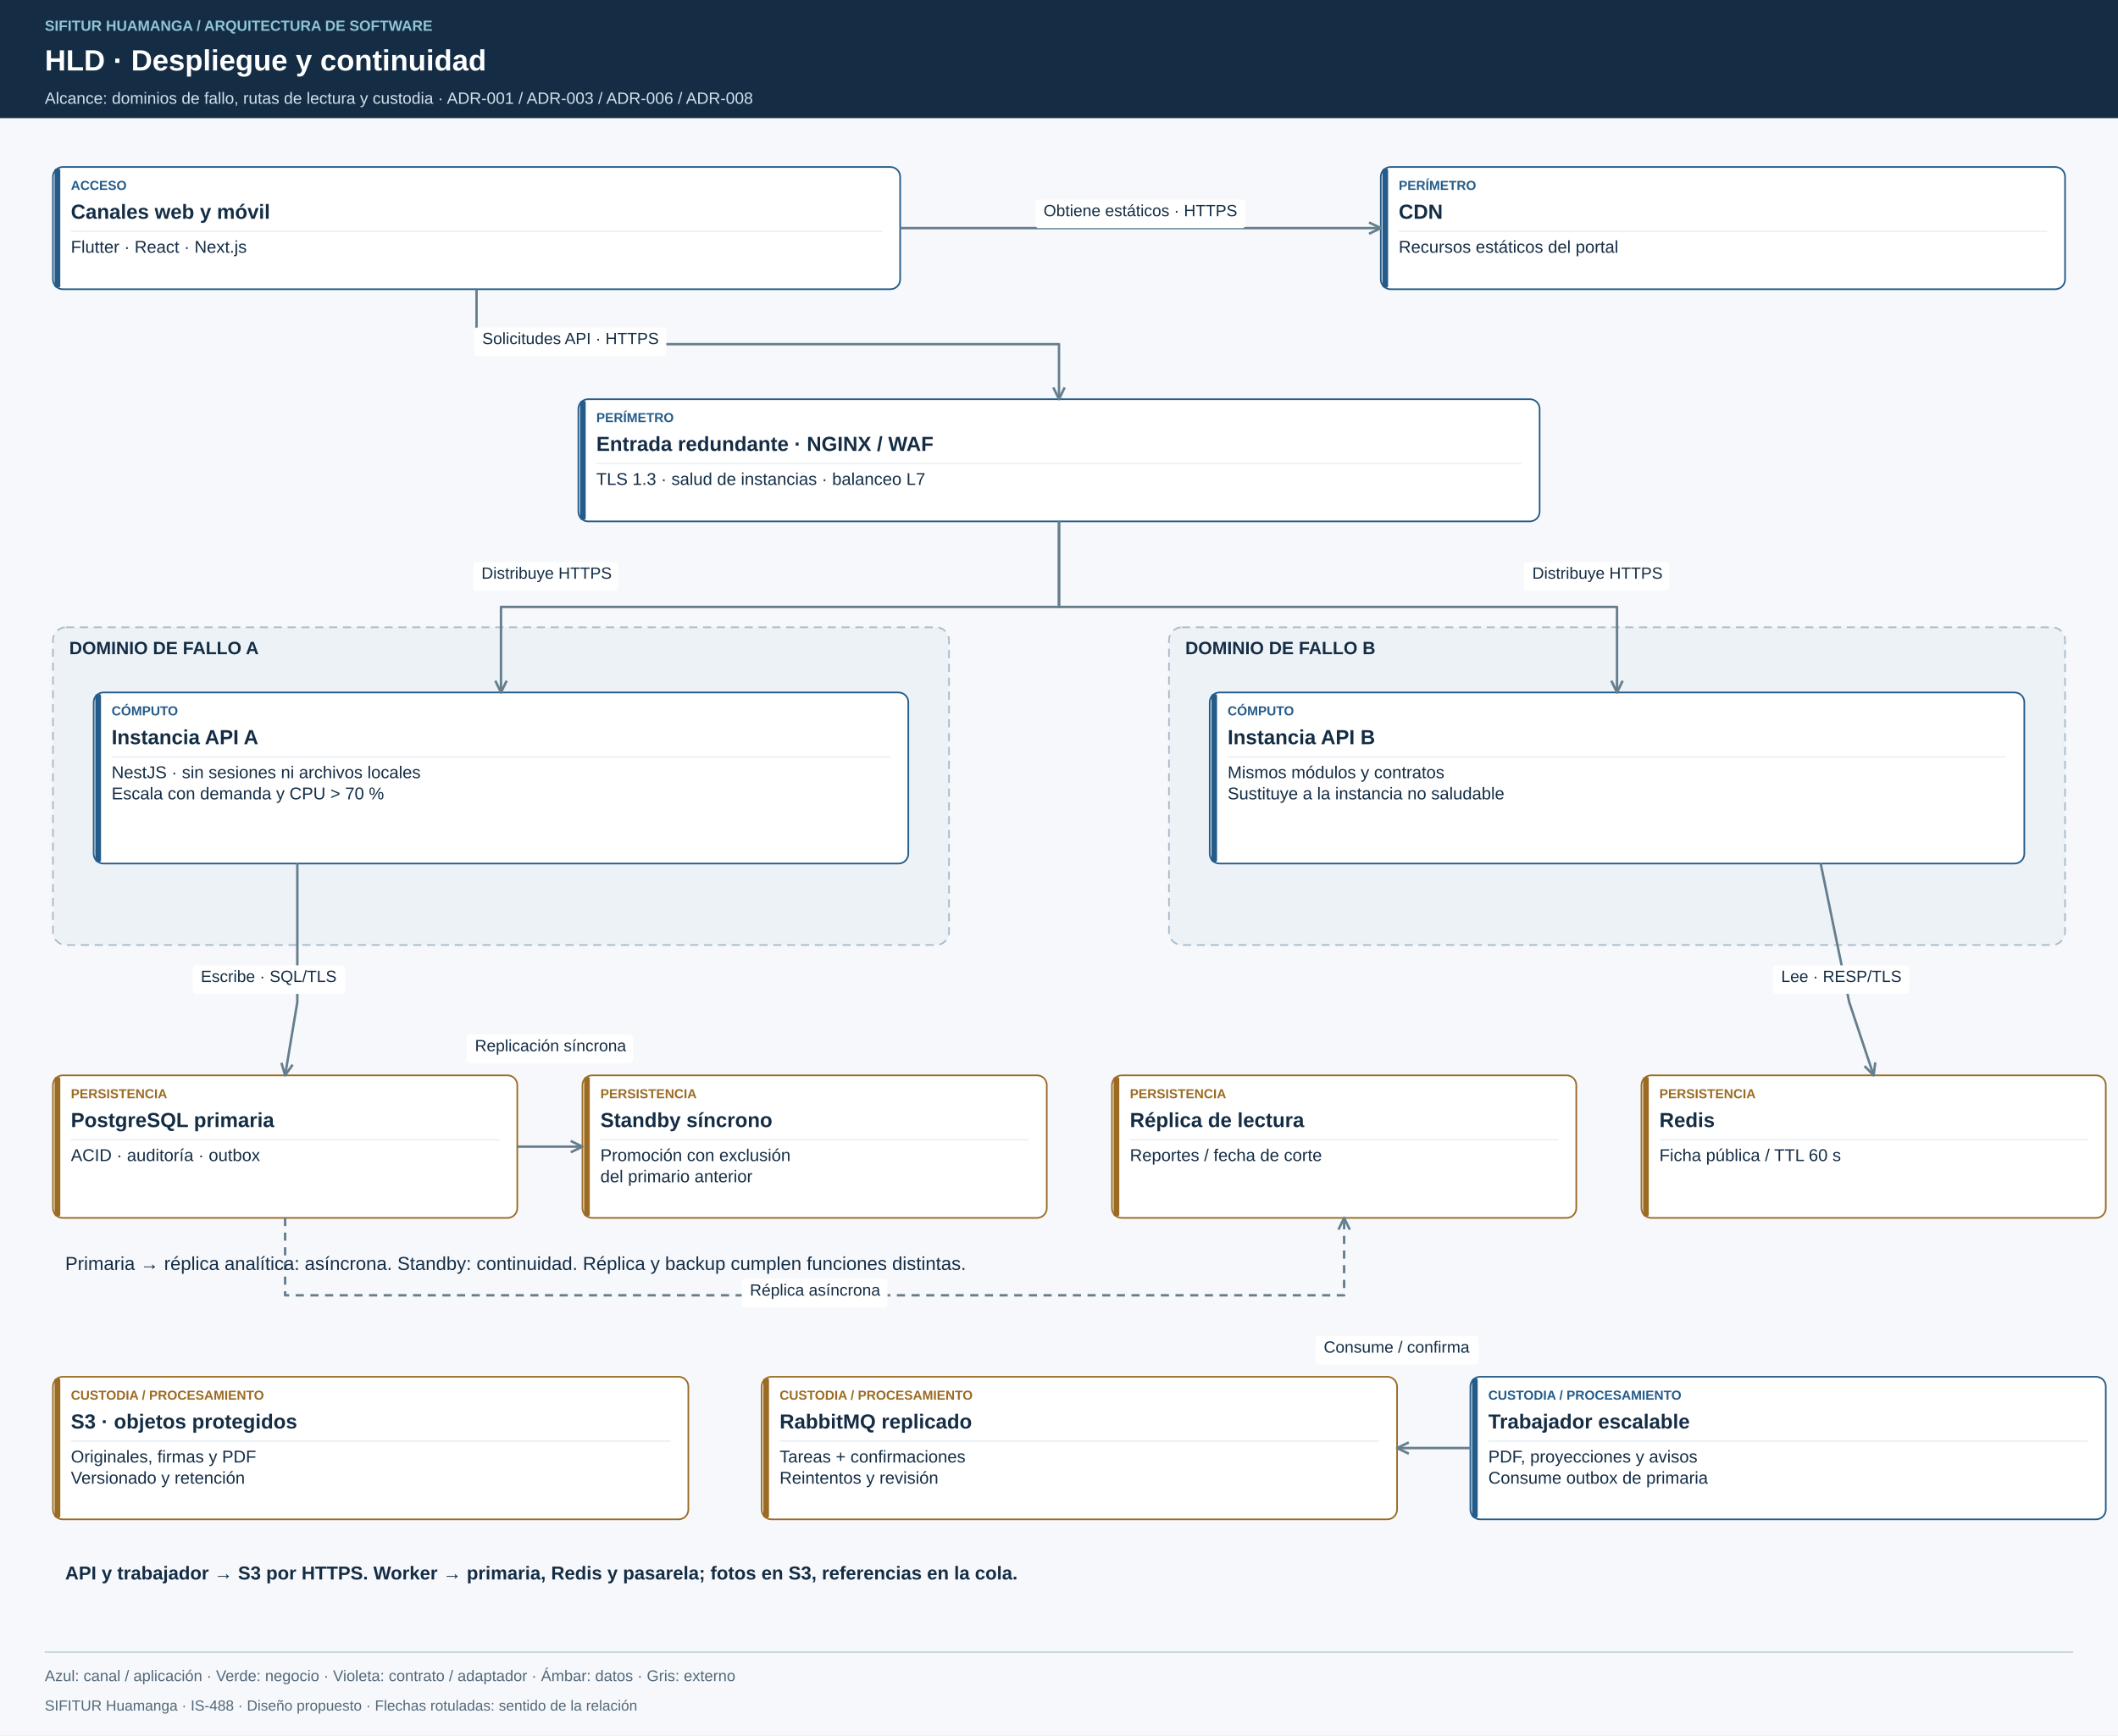
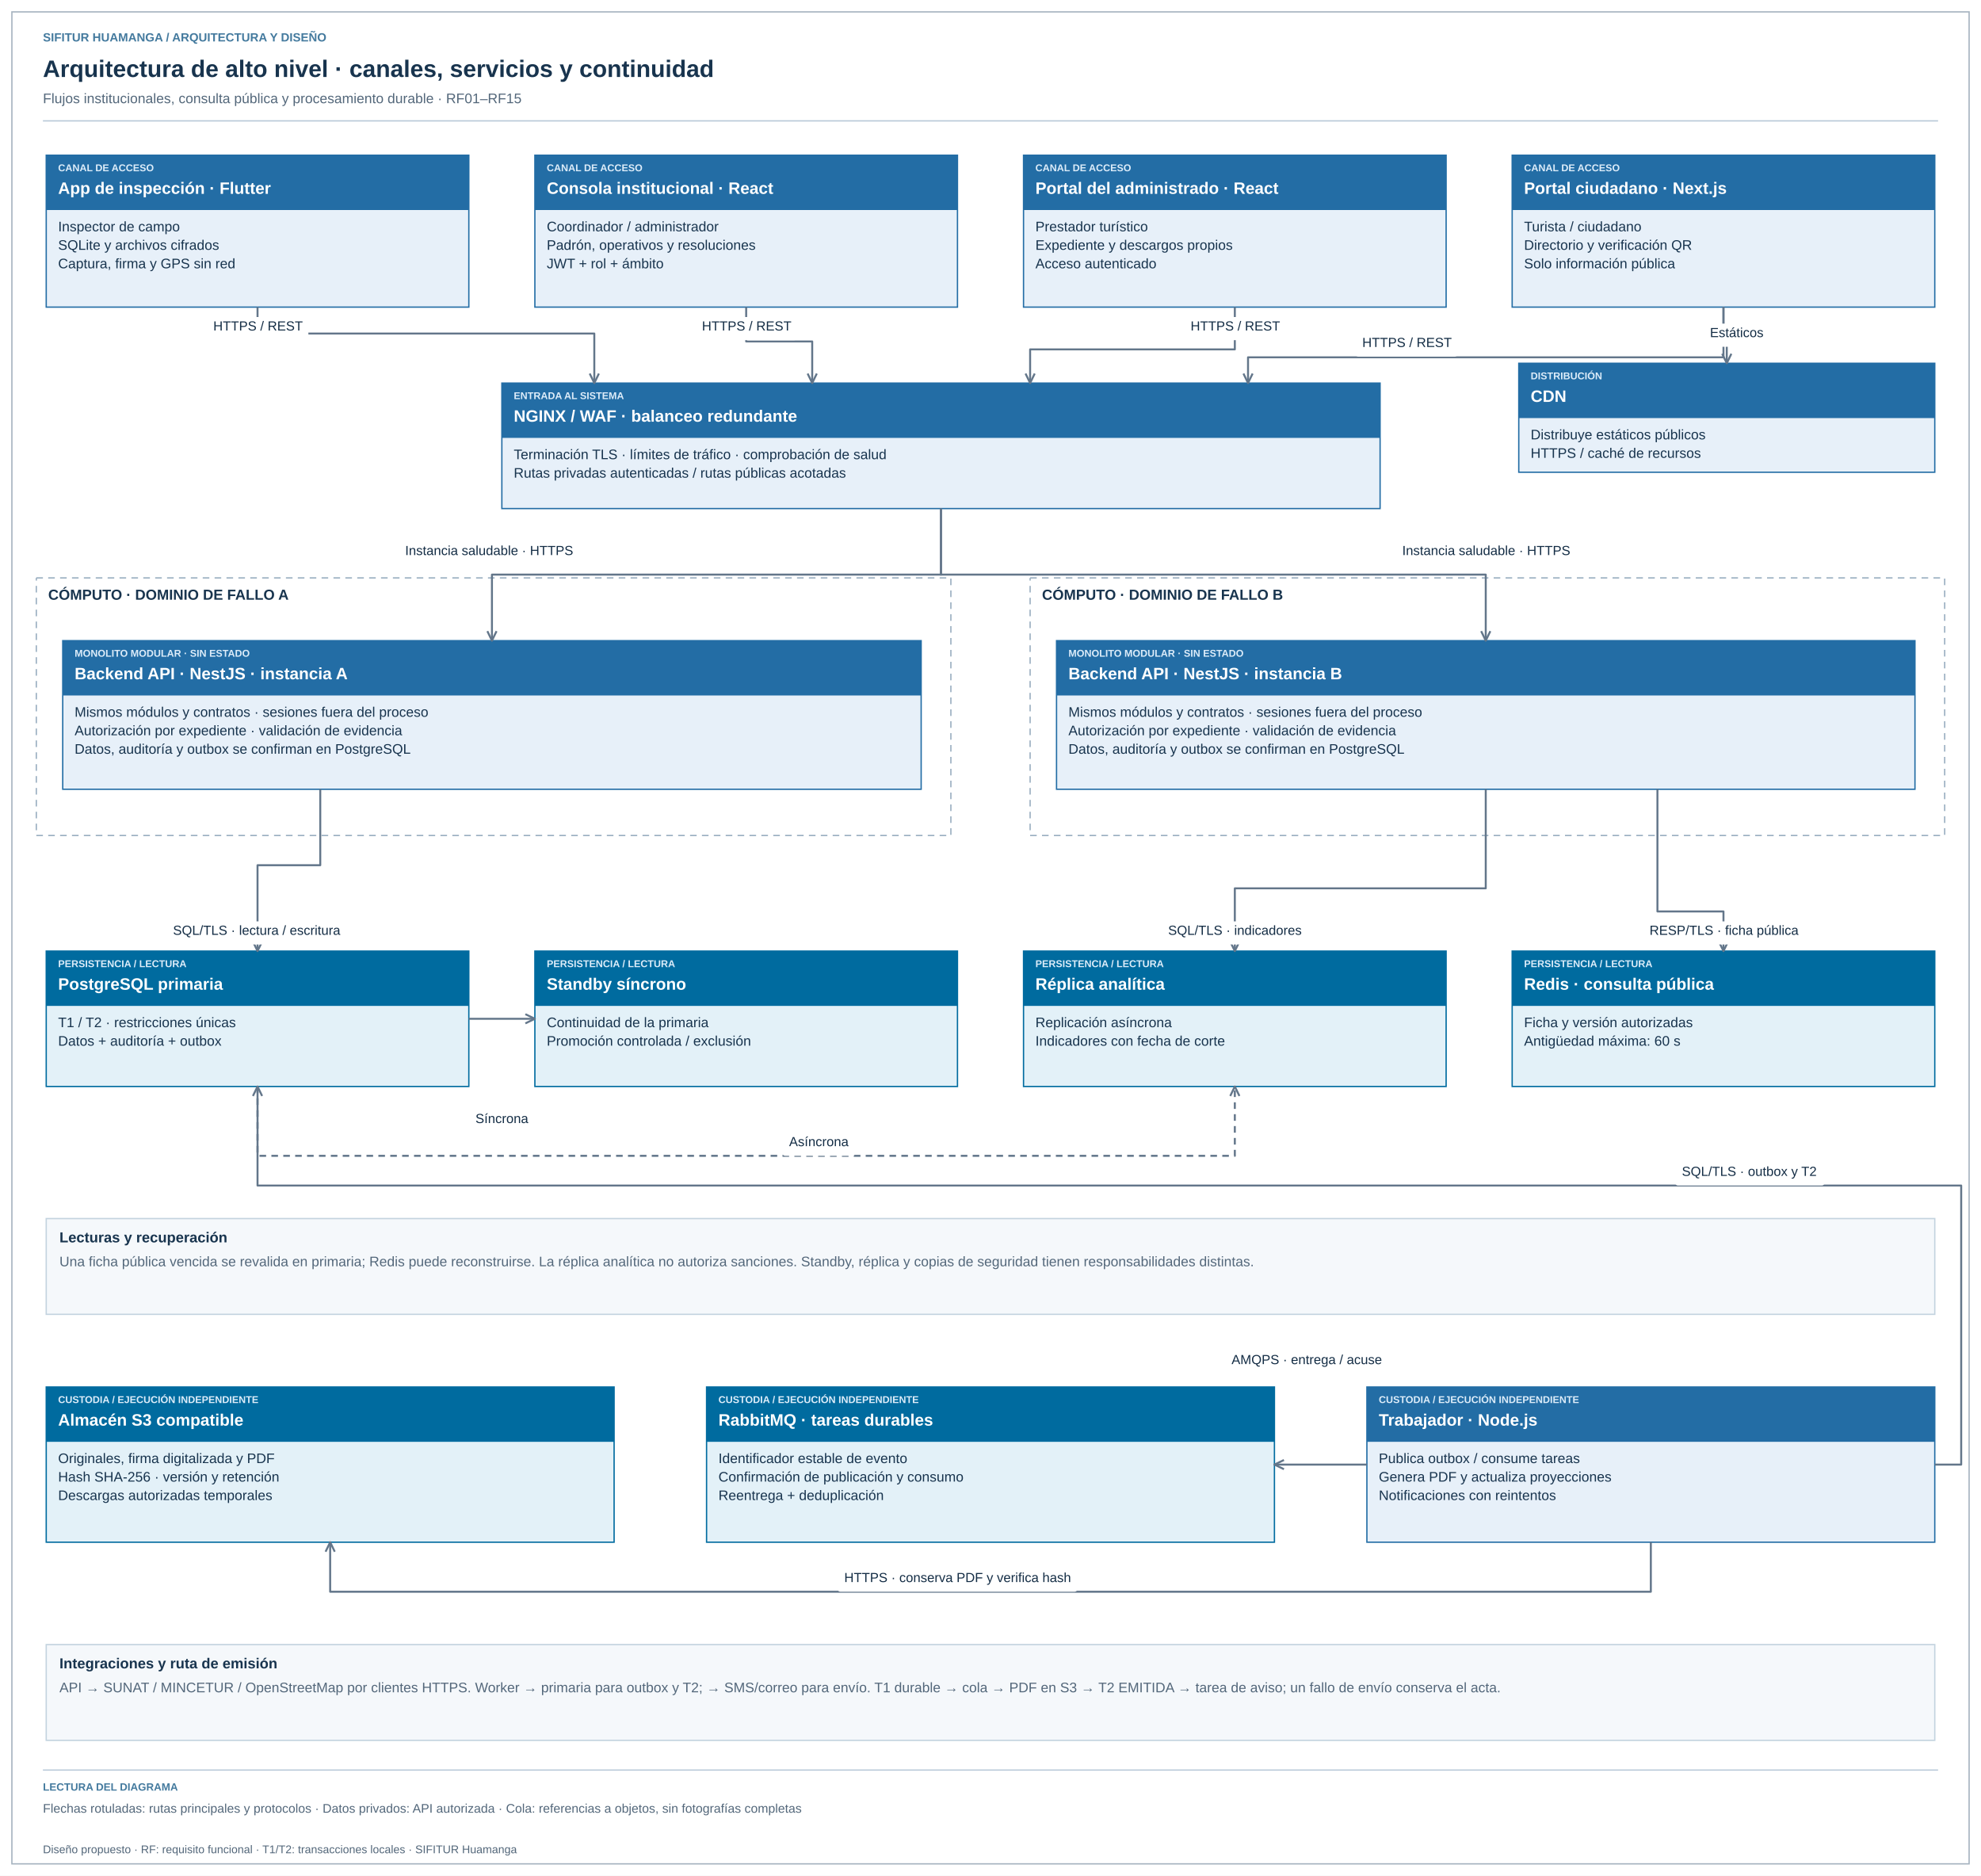
- <svg xmlns="http://www.w3.org/2000/svg" width="2600" height="2130" viewBox="0 0 2600 2130" role="img">
-   <rect width="100%" height="100%" fill="#f6f8fb" />
-   <rect x="0" y="0" width="2600" height="145" rx="0" fill="#142d45" stroke="none" stroke-width="2" />
-   <text x="55" y="37.76" font-family="Arial,sans-serif" font-size="18" font-weight="700" fill="#90c5d5">SIFITUR HUAMANGA  /  ARQUITECTURA DE SOFTWARE</text>
-   <text x="55" y="86.52" font-family="Arial,sans-serif" font-size="36" font-weight="700" fill="white">HLD · Despliegue y continuidad</text>
-   <text x="55" y="127.4" font-family="Arial,sans-serif" font-size="20" font-weight="400" fill="#d1e0ed">Alcance: dominios de fallo, rutas de lectura y custodia · ADR-001 / ADR-003 / ADR-006 / ADR-008</text>
-   <rect x="65" y="205" width="1040" height="150" rx="12" fill="white" stroke="#245b89" stroke-width="2" />
-   <rect x="67" y="207" width="7" height="146" rx="2" fill="#245b89" stroke="none" stroke-width="2" />
-   <text x="87" y="233.12" font-family="Arial,sans-serif" font-size="16" font-weight="700" fill="#245b89">ACCESO</text>
-   <text x="87" y="268.5" font-family="Arial,sans-serif" font-size="25" font-weight="700" fill="#142d45">Canales web y móvil</text>
-   <polyline points="87,284 1083,284" fill="none" stroke="#dce3ea" stroke-width="1" stroke-linejoin="round" />
-   <text x="87" y="310.22" font-family="Arial,sans-serif" font-size="21" font-weight="400" fill="#142d45">Flutter · React · Next.js</text>
-   <rect x="1695" y="205" width="840" height="150" rx="12" fill="white" stroke="#245b89" stroke-width="2" />
-   <rect x="1697" y="207" width="7" height="146" rx="2" fill="#245b89" stroke="none" stroke-width="2" />
-   <text x="1717" y="233.12" font-family="Arial,sans-serif" font-size="16" font-weight="700" fill="#245b89">PERÍMETRO</text>
-   <text x="1717" y="268.5" font-family="Arial,sans-serif" font-size="25" font-weight="700" fill="#142d45">CDN</text>
-   <polyline points="1717,284 2513,284" fill="none" stroke="#dce3ea" stroke-width="1" stroke-linejoin="round" />
-   <text x="1717" y="310.22" font-family="Arial,sans-serif" font-size="21" font-weight="400" fill="#142d45">Recursos estáticos del portal</text>
-   <polyline points="1105,280.0 1400.0,280.0 1695,280.0" fill="none" stroke="#657e8e" stroke-width="3" stroke-linejoin="round" />
-   <polyline points="1680.593,286.959 1695,280.0 1680.593,273.041" fill="none" stroke="#657e8e" stroke-width="3" stroke-linejoin="round" />
-   <rect x="1271.0" y="245" width="258.0" height="35" rx="4" fill="#ffffff" stroke="none" stroke-width="2" />
-   <text x="1281.0" y="265.4" font-family="Arial,sans-serif" font-size="20" font-weight="400" fill="#142d45">Obtiene estáticos · HTTPS</text>
-   <rect x="710" y="490" width="1180" height="150" rx="12" fill="white" stroke="#245b89" stroke-width="2" />
-   <rect x="712" y="492" width="7" height="146" rx="2" fill="#245b89" stroke="none" stroke-width="2" />
-   <text x="732" y="518.12" font-family="Arial,sans-serif" font-size="16" font-weight="700" fill="#245b89">PERÍMETRO</text>
-   <text x="732" y="553.5" font-family="Arial,sans-serif" font-size="25" font-weight="700" fill="#142d45">Entrada redundante · NGINX / WAF</text>
-   <polyline points="732,569 1868,569" fill="none" stroke="#dce3ea" stroke-width="1" stroke-linejoin="round" />
-   <text x="732" y="595.22" font-family="Arial,sans-serif" font-size="21" font-weight="400" fill="#142d45">TLS 1.3 · salud de instancias · balanceo L7</text>
-   <polyline points="585.0,355 585.0,422.5 1300.0,422.5 1300.0,490" fill="none" stroke="#657e8e" stroke-width="3" stroke-linejoin="round" />
-   <polyline points="1293.041,475.593 1300.0,490 1306.959,475.593" fill="none" stroke="#657e8e" stroke-width="3" stroke-linejoin="round" />
-   <rect x="582.008" y="402" width="235.984" height="35" rx="4" fill="#ffffff" stroke="none" stroke-width="2" />
-   <text x="592.008" y="422.4" font-family="Arial,sans-serif" font-size="20" font-weight="400" fill="#142d45">Solicitudes API · HTTPS</text>
-   <rect x="65" y="770" width="1100" height="390" rx="16" fill="#edf2f7" stroke="#aabcca" stroke-width="2" stroke-dasharray="10 7" />
-   <text x="85" y="803.04" font-family="Arial,sans-serif" font-size="22" font-weight="700" fill="#142d45">DOMINIO DE FALLO A</text>
-   <rect x="1435" y="770" width="1100" height="390" rx="16" fill="#edf2f7" stroke="#aabcca" stroke-width="2" stroke-dasharray="10 7" />
-   <text x="1455" y="803.04" font-family="Arial,sans-serif" font-size="22" font-weight="700" fill="#142d45">DOMINIO DE FALLO B</text>
-   <rect x="115" y="850" width="1000" height="210" rx="12" fill="white" stroke="#245b89" stroke-width="2" />
-   <rect x="117" y="852" width="7" height="206" rx="2" fill="#245b89" stroke="none" stroke-width="2" />
-   <text x="137" y="878.12" font-family="Arial,sans-serif" font-size="16" font-weight="700" fill="#245b89">CÓMPUTO</text>
-   <text x="137" y="913.5" font-family="Arial,sans-serif" font-size="25" font-weight="700" fill="#142d45">Instancia API A</text>
-   <polyline points="137,929 1093,929" fill="none" stroke="#dce3ea" stroke-width="1" stroke-linejoin="round" />
-   <text x="137" y="955.22" font-family="Arial,sans-serif" font-size="21" font-weight="400" fill="#142d45">NestJS · sin sesiones ni archivos locales</text>
-   <text x="137" y="981.22" font-family="Arial,sans-serif" font-size="21" font-weight="400" fill="#142d45">Escala con demanda y CPU &gt; 70 %</text>
-   <rect x="1485" y="850" width="1000" height="210" rx="12" fill="white" stroke="#245b89" stroke-width="2" />
-   <rect x="1487" y="852" width="7" height="206" rx="2" fill="#245b89" stroke="none" stroke-width="2" />
-   <text x="1507" y="878.12" font-family="Arial,sans-serif" font-size="16" font-weight="700" fill="#245b89">CÓMPUTO</text>
-   <text x="1507" y="913.5" font-family="Arial,sans-serif" font-size="25" font-weight="700" fill="#142d45">Instancia API B</text>
-   <polyline points="1507,929 2463,929" fill="none" stroke="#dce3ea" stroke-width="1" stroke-linejoin="round" />
-   <text x="1507" y="955.22" font-family="Arial,sans-serif" font-size="21" font-weight="400" fill="#142d45">Mismos módulos y contratos</text>
-   <text x="1507" y="981.22" font-family="Arial,sans-serif" font-size="21" font-weight="400" fill="#142d45">Sustituye a la instancia no saludable</text>
-   <polyline points="1300.0,640 1300.0,745.0 615.0,745.0 615.0,850" fill="none" stroke="#657e8e" stroke-width="3" stroke-linejoin="round" />
-   <polyline points="608.041,835.593 615.0,850 621.959,835.593" fill="none" stroke="#657e8e" stroke-width="3" stroke-linejoin="round" />
-   <rect x="581.0" y="690" width="178.0" height="35" rx="4" fill="#ffffff" stroke="none" stroke-width="2" />
-   <text x="591.0" y="710.4" font-family="Arial,sans-serif" font-size="20" font-weight="400" fill="#142d45">Distribuye HTTPS</text>
-   <polyline points="1300.0,640 1300.0,745.0 1985.0,745.0 1985.0,850" fill="none" stroke="#657e8e" stroke-width="3" stroke-linejoin="round" />
-   <polyline points="1978.041,835.593 1985.0,850 1991.959,835.593" fill="none" stroke="#657e8e" stroke-width="3" stroke-linejoin="round" />
-   <rect x="1871.0" y="690" width="178.0" height="35" rx="4" fill="#ffffff" stroke="none" stroke-width="2" />
-   <text x="1881.0" y="710.4" font-family="Arial,sans-serif" font-size="20" font-weight="400" fill="#142d45">Distribuye HTTPS</text>
-   <rect x="65" y="1320" width="570" height="175" rx="12" fill="white" stroke="#9b6b23" stroke-width="2" />
-   <rect x="67" y="1322" width="7" height="171" rx="2" fill="#9b6b23" stroke="none" stroke-width="2" />
-   <text x="87" y="1348.12" font-family="Arial,sans-serif" font-size="16" font-weight="700" fill="#9b6b23">PERSISTENCIA</text>
-   <text x="87" y="1383.5" font-family="Arial,sans-serif" font-size="25" font-weight="700" fill="#142d45">PostgreSQL primaria</text>
-   <polyline points="87,1399 613,1399" fill="none" stroke="#dce3ea" stroke-width="1" stroke-linejoin="round" />
-   <text x="87" y="1425.22" font-family="Arial,sans-serif" font-size="21" font-weight="400" fill="#142d45">ACID · auditoría · outbox</text>
-   <rect x="715" y="1320" width="570" height="175" rx="12" fill="white" stroke="#9b6b23" stroke-width="2" />
-   <rect x="717" y="1322" width="7" height="171" rx="2" fill="#9b6b23" stroke="none" stroke-width="2" />
-   <text x="737" y="1348.12" font-family="Arial,sans-serif" font-size="16" font-weight="700" fill="#9b6b23">PERSISTENCIA</text>
-   <text x="737" y="1383.5" font-family="Arial,sans-serif" font-size="25" font-weight="700" fill="#142d45">Standby síncrono</text>
-   <polyline points="737,1399 1263,1399" fill="none" stroke="#dce3ea" stroke-width="1" stroke-linejoin="round" />
-   <text x="737" y="1425.22" font-family="Arial,sans-serif" font-size="21" font-weight="400" fill="#142d45">Promoción con exclusión</text>
-   <text x="737" y="1451.22" font-family="Arial,sans-serif" font-size="21" font-weight="400" fill="#142d45">del primario anterior</text>
-   <rect x="1365" y="1320" width="570" height="175" rx="12" fill="white" stroke="#9b6b23" stroke-width="2" />
-   <rect x="1367" y="1322" width="7" height="171" rx="2" fill="#9b6b23" stroke="none" stroke-width="2" />
-   <text x="1387" y="1348.12" font-family="Arial,sans-serif" font-size="16" font-weight="700" fill="#9b6b23">PERSISTENCIA</text>
-   <text x="1387" y="1383.5" font-family="Arial,sans-serif" font-size="25" font-weight="700" fill="#142d45">Réplica de lectura</text>
-   <polyline points="1387,1399 1913,1399" fill="none" stroke="#dce3ea" stroke-width="1" stroke-linejoin="round" />
-   <text x="1387" y="1425.22" font-family="Arial,sans-serif" font-size="21" font-weight="400" fill="#142d45">Reportes / fecha de corte</text>
-   <rect x="2015" y="1320" width="570" height="175" rx="12" fill="white" stroke="#9b6b23" stroke-width="2" />
-   <rect x="2017" y="1322" width="7" height="171" rx="2" fill="#9b6b23" stroke="none" stroke-width="2" />
-   <text x="2037" y="1348.12" font-family="Arial,sans-serif" font-size="16" font-weight="700" fill="#9b6b23">PERSISTENCIA</text>
-   <text x="2037" y="1383.5" font-family="Arial,sans-serif" font-size="25" font-weight="700" fill="#142d45">Redis</text>
-   <polyline points="2037,1399 2563,1399" fill="none" stroke="#dce3ea" stroke-width="1" stroke-linejoin="round" />
-   <text x="2037" y="1425.22" font-family="Arial,sans-serif" font-size="21" font-weight="400" fill="#142d45">Ficha pública / TTL 60 s</text>
-   <polyline points="365.0,1060 365,1230 350.0,1320" fill="none" stroke="#657e8e" stroke-width="3" stroke-linejoin="round" />
-   <polyline points="345.504,1304.645 350.0,1320 359.233,1306.933" fill="none" stroke="#657e8e" stroke-width="3" stroke-linejoin="round" />
-   <rect x="236.5" y="1185" width="187.0" height="35" rx="4" fill="#ffffff" stroke="none" stroke-width="2" />
-   <text x="246.5" y="1205.4" font-family="Arial,sans-serif" font-size="20" font-weight="400" fill="#142d45">Escribe · SQL/TLS</text>
-   <polyline points="2235.0,1060 2270,1230 2300.0,1320" fill="none" stroke="#657e8e" stroke-width="3" stroke-linejoin="round" />
-   <polyline points="2288.842,1308.533 2300.0,1320 2302.046,1304.131" fill="none" stroke="#657e8e" stroke-width="3" stroke-linejoin="round" />
-   <rect x="2176.5" y="1185" width="167.0" height="35" rx="4" fill="#ffffff" stroke="none" stroke-width="2" />
-   <text x="2186.5" y="1205.4" font-family="Arial,sans-serif" font-size="20" font-weight="400" fill="#142d45">Lee · RESP/TLS</text>
-   <polyline points="635,1407.5 675.0,1407.5 715,1407.5" fill="none" stroke="#657e8e" stroke-width="3" stroke-linejoin="round" />
-   <polyline points="700.593,1414.459 715,1407.5 700.593,1400.541" fill="none" stroke="#657e8e" stroke-width="3" stroke-linejoin="round" />
-   <rect x="573.0" y="1270" width="204.0" height="35" rx="4" fill="#ffffff" stroke="none" stroke-width="2" />
-   <text x="583.0" y="1290.4" font-family="Arial,sans-serif" font-size="20" font-weight="400" fill="#142d45">Replicación síncrona</text>
-   <polyline points="350.0,1495 350,1590 1650,1590 1650.0,1495" fill="none" stroke="#657e8e" stroke-width="3" stroke-linejoin="round" stroke-dasharray="10 8" />
-   <polyline points="1656.959,1509.407 1650.0,1495 1643.041,1509.407" fill="none" stroke="#657e8e" stroke-width="3" stroke-linejoin="round" />
-   <rect x="910.5" y="1570" width="179.0" height="35" rx="4" fill="#ffffff" stroke="none" stroke-width="2" />
-   <text x="920.5" y="1590.4" font-family="Arial,sans-serif" font-size="20" font-weight="400" fill="#142d45">Réplica asíncrona</text>
-   <text x="80" y="1558.86" font-family="Arial,sans-serif" font-size="23" font-weight="400" fill="#142d45">Primaria → réplica analítica: asíncrona. Standby: continuidad. Réplica y backup cumplen funciones distintas.</text>
-   <rect x="65" y="1690" width="780" height="175" rx="12" fill="white" stroke="#9b6b23" stroke-width="2" />
-   <rect x="67" y="1692" width="7" height="171" rx="2" fill="#9b6b23" stroke="none" stroke-width="2" />
-   <text x="87" y="1718.12" font-family="Arial,sans-serif" font-size="16" font-weight="700" fill="#9b6b23">CUSTODIA / PROCESAMIENTO</text>
-   <text x="87" y="1753.5" font-family="Arial,sans-serif" font-size="25" font-weight="700" fill="#142d45">S3 · objetos protegidos</text>
-   <polyline points="87,1769 823,1769" fill="none" stroke="#dce3ea" stroke-width="1" stroke-linejoin="round" />
-   <text x="87" y="1795.22" font-family="Arial,sans-serif" font-size="21" font-weight="400" fill="#142d45">Originales, firmas y PDF</text>
-   <text x="87" y="1821.22" font-family="Arial,sans-serif" font-size="21" font-weight="400" fill="#142d45">Versionado y retención</text>
-   <rect x="935" y="1690" width="780" height="175" rx="12" fill="white" stroke="#9b6b23" stroke-width="2" />
-   <rect x="937" y="1692" width="7" height="171" rx="2" fill="#9b6b23" stroke="none" stroke-width="2" />
-   <text x="957" y="1718.12" font-family="Arial,sans-serif" font-size="16" font-weight="700" fill="#9b6b23">CUSTODIA / PROCESAMIENTO</text>
-   <text x="957" y="1753.5" font-family="Arial,sans-serif" font-size="25" font-weight="700" fill="#142d45">RabbitMQ replicado</text>
-   <polyline points="957,1769 1693,1769" fill="none" stroke="#dce3ea" stroke-width="1" stroke-linejoin="round" />
-   <text x="957" y="1795.22" font-family="Arial,sans-serif" font-size="21" font-weight="400" fill="#142d45">Tareas + confirmaciones</text>
-   <text x="957" y="1821.22" font-family="Arial,sans-serif" font-size="21" font-weight="400" fill="#142d45">Reintentos y revisión</text>
-   <rect x="1805" y="1690" width="780" height="175" rx="12" fill="white" stroke="#245b89" stroke-width="2" />
-   <rect x="1807" y="1692" width="7" height="171" rx="2" fill="#245b89" stroke="none" stroke-width="2" />
-   <text x="1827" y="1718.12" font-family="Arial,sans-serif" font-size="16" font-weight="700" fill="#245b89">CUSTODIA / PROCESAMIENTO</text>
-   <text x="1827" y="1753.5" font-family="Arial,sans-serif" font-size="25" font-weight="700" fill="#142d45">Trabajador escalable</text>
-   <polyline points="1827,1769 2563,1769" fill="none" stroke="#dce3ea" stroke-width="1" stroke-linejoin="round" />
-   <text x="1827" y="1795.22" font-family="Arial,sans-serif" font-size="21" font-weight="400" fill="#142d45">PDF, proyecciones y avisos</text>
-   <text x="1827" y="1821.22" font-family="Arial,sans-serif" font-size="21" font-weight="400" fill="#142d45">Consume outbox de primaria</text>
-   <polyline points="1805,1777.5 1760.0,1777.5 1715,1777.5" fill="none" stroke="#657e8e" stroke-width="3" stroke-linejoin="round" />
-   <polyline points="1729.407,1770.541 1715,1777.5 1729.407,1784.459" fill="none" stroke="#657e8e" stroke-width="3" stroke-linejoin="round" />
-   <rect x="1615.0" y="1640" width="200.0" height="35" rx="4" fill="#ffffff" stroke="none" stroke-width="2" />
-   <text x="1625.0" y="1660.4" font-family="Arial,sans-serif" font-size="20" font-weight="400" fill="#142d45">Consume / confirma</text>
-   <text x="80" y="1938.86" font-family="Arial,sans-serif" font-size="23" font-weight="700" fill="#142d45">API y trabajador → S3 por HTTPS. Worker → primaria, Redis y pasarela; fotos en S3, referencias en la cola.</text>
-   <polyline points="55,2028 2545,2028" fill="none" stroke="#c8d4df" stroke-width="2" stroke-linejoin="round" />
-   <text x="55" y="2063.58" font-family="Arial,sans-serif" font-size="19" font-weight="400" fill="#52687a">Azul: canal / aplicación · Verde: negocio · Violeta: contrato / adaptador · Ámbar: datos · Gris: externo</text>
-   <text x="55" y="2099.76" font-family="Arial,sans-serif" font-size="18" font-weight="400" fill="#52687a">SIFITUR Huamanga · IS-488 · Diseño propuesto · Flechas rotuladas: sentido de la relación</text>
+ <svg xmlns="http://www.w3.org/2000/svg" width="3000" height="2840" viewBox="0 0 3000 2840" role="img">
+   <rect width="100%" height="100%" fill="white" />
+   <rect x="18" y="18" width="2964" height="2804" rx="0" fill="white" stroke="#a6b3bf" stroke-width="2" />
+   <text x="65" y="62.76" font-family="Arial,sans-serif" font-size="18" font-weight="700" fill="#447a9e">SIFITUR HUAMANGA  /  ARQUITECTURA Y DISEÑO</text>
+   <text x="65" y="116.52" font-family="Arial,sans-serif" font-size="36" font-weight="700" fill="#18344e">Arquitectura de alto nivel · canales, servicios y continuidad</text>
+   <text x="65" y="156.22" font-family="Arial,sans-serif" font-size="21" font-weight="400" fill="#53677a">Flujos institucionales, consulta pública y procesamiento durable · RF01–RF15</text>
+   <polyline points="65,183 2935,183" fill="none" stroke="#b8c9d8" stroke-width="2" stroke-linejoin="round" />
+   <rect x="70" y="235" width="640" height="230" rx="0" fill="#e7f0f9" stroke="#236da5" stroke-width="2" />
+   <rect x="70" y="235" width="640" height="83" rx="0" fill="#236da5" stroke="none" stroke-width="2" />
+   <text x="88" y="259.3" font-family="Arial,sans-serif" font-size="15" font-weight="700" fill="#dcecf9">CANAL DE ACCESO</text>
+   <text x="88" y="293.5" font-family="Arial,sans-serif" font-size="25" font-weight="700" fill="white">App de inspección · Flutter</text>
+   <text x="88" y="350.22" font-family="Arial,sans-serif" font-size="21" font-weight="400" fill="#18344e">Inspector de campo</text>
+   <text x="88" y="378.22" font-family="Arial,sans-serif" font-size="21" font-weight="400" fill="#18344e">SQLite y archivos cifrados</text>
+   <text x="88" y="406.22" font-family="Arial,sans-serif" font-size="21" font-weight="400" fill="#18344e">Captura, firma y GPS sin red</text>
+   <rect x="810" y="235" width="640" height="230" rx="0" fill="#e7f0f9" stroke="#236da5" stroke-width="2" />
+   <rect x="810" y="235" width="640" height="83" rx="0" fill="#236da5" stroke="none" stroke-width="2" />
+   <text x="828" y="259.3" font-family="Arial,sans-serif" font-size="15" font-weight="700" fill="#dcecf9">CANAL DE ACCESO</text>
+   <text x="828" y="293.5" font-family="Arial,sans-serif" font-size="25" font-weight="700" fill="white">Consola institucional · React</text>
+   <text x="828" y="350.22" font-family="Arial,sans-serif" font-size="21" font-weight="400" fill="#18344e">Coordinador / administrador</text>
+   <text x="828" y="378.22" font-family="Arial,sans-serif" font-size="21" font-weight="400" fill="#18344e">Padrón, operativos y resoluciones</text>
+   <text x="828" y="406.22" font-family="Arial,sans-serif" font-size="21" font-weight="400" fill="#18344e">JWT + rol + ámbito</text>
+   <rect x="1550" y="235" width="640" height="230" rx="0" fill="#e7f0f9" stroke="#236da5" stroke-width="2" />
+   <rect x="1550" y="235" width="640" height="83" rx="0" fill="#236da5" stroke="none" stroke-width="2" />
+   <text x="1568" y="259.3" font-family="Arial,sans-serif" font-size="15" font-weight="700" fill="#dcecf9">CANAL DE ACCESO</text>
+   <text x="1568" y="293.5" font-family="Arial,sans-serif" font-size="25" font-weight="700" fill="white">Portal del administrado · React</text>
+   <text x="1568" y="350.22" font-family="Arial,sans-serif" font-size="21" font-weight="400" fill="#18344e">Prestador turístico</text>
+   <text x="1568" y="378.22" font-family="Arial,sans-serif" font-size="21" font-weight="400" fill="#18344e">Expediente y descargos propios</text>
+   <text x="1568" y="406.22" font-family="Arial,sans-serif" font-size="21" font-weight="400" fill="#18344e">Acceso autenticado</text>
+   <rect x="2290" y="235" width="640" height="230" rx="0" fill="#e7f0f9" stroke="#236da5" stroke-width="2" />
+   <rect x="2290" y="235" width="640" height="83" rx="0" fill="#236da5" stroke="none" stroke-width="2" />
+   <text x="2308" y="259.3" font-family="Arial,sans-serif" font-size="15" font-weight="700" fill="#dcecf9">CANAL DE ACCESO</text>
+   <text x="2308" y="293.5" font-family="Arial,sans-serif" font-size="25" font-weight="700" fill="white">Portal ciudadano · Next.js</text>
+   <text x="2308" y="350.22" font-family="Arial,sans-serif" font-size="21" font-weight="400" fill="#18344e">Turista / ciudadano</text>
+   <text x="2308" y="378.22" font-family="Arial,sans-serif" font-size="21" font-weight="400" fill="#18344e">Directorio y verificación QR</text>
+   <text x="2308" y="406.22" font-family="Arial,sans-serif" font-size="21" font-weight="400" fill="#18344e">Solo información pública</text>
+   <rect x="2300" y="550" width="630" height="165" rx="0" fill="#e7f0f9" stroke="#236da5" stroke-width="2" />
+   <rect x="2300" y="550" width="630" height="83" rx="0" fill="#236da5" stroke="none" stroke-width="2" />
+   <text x="2318" y="574.3" font-family="Arial,sans-serif" font-size="15" font-weight="700" fill="#dcecf9">DISTRIBUCIÓN</text>
+   <text x="2318" y="608.5" font-family="Arial,sans-serif" font-size="25" font-weight="700" fill="white">CDN</text>
+   <text x="2318" y="665.22" font-family="Arial,sans-serif" font-size="21" font-weight="400" fill="#18344e">Distribuye estáticos públicos</text>
+   <text x="2318" y="693.22" font-family="Arial,sans-serif" font-size="21" font-weight="400" fill="#18344e">HTTPS / caché de recursos</text>
+   <rect x="760" y="580" width="1330" height="190" rx="0" fill="#e7f0f9" stroke="#236da5" stroke-width="2" />
+   <rect x="760" y="580" width="1330" height="83" rx="0" fill="#236da5" stroke="none" stroke-width="2" />
+   <text x="778" y="604.3" font-family="Arial,sans-serif" font-size="15" font-weight="700" fill="#dcecf9">ENTRADA AL SISTEMA</text>
+   <text x="778" y="638.5" font-family="Arial,sans-serif" font-size="25" font-weight="700" fill="white">NGINX / WAF · balanceo redundante</text>
+   <text x="778" y="695.22" font-family="Arial,sans-serif" font-size="21" font-weight="400" fill="#18344e">Terminación TLS · límites de tráfico · comprobación de salud</text>
+   <text x="778" y="723.22" font-family="Arial,sans-serif" font-size="21" font-weight="400" fill="#18344e">Rutas privadas autenticadas / rutas públicas acotadas</text>
+   <polyline points="390.0,465 390,505 900,505 900.0,580" fill="none" stroke="#63768a" stroke-width="3" stroke-linejoin="round" />
+   <polyline points="893.041,565.593 900.0,580 906.959,565.593" fill="none" stroke="#63768a" stroke-width="3" stroke-linejoin="round" />
+   <rect x="313.0" y="480" width="154.0" height="35" rx="4" fill="#ffffff" stroke="none" stroke-width="2" />
+   <text x="323.0" y="500.4" font-family="Arial,sans-serif" font-size="20" font-weight="400" fill="#142d45">HTTPS / REST</text>
+   <polyline points="1130.0,465 1130,517 1230,517 1230.0,580" fill="none" stroke="#63768a" stroke-width="3" stroke-linejoin="round" />
+   <polyline points="1223.041,565.593 1230.0,580 1236.959,565.593" fill="none" stroke="#63768a" stroke-width="3" stroke-linejoin="round" />
+   <rect x="1053.0" y="480" width="154.0" height="35" rx="4" fill="#ffffff" stroke="none" stroke-width="2" />
+   <text x="1063.0" y="500.4" font-family="Arial,sans-serif" font-size="20" font-weight="400" fill="#142d45">HTTPS / REST</text>
+   <polyline points="1870.0,465 1870,529 1560,529 1560.0,580" fill="none" stroke="#63768a" stroke-width="3" stroke-linejoin="round" />
+   <polyline points="1553.041,565.593 1560.0,580 1566.959,565.593" fill="none" stroke="#63768a" stroke-width="3" stroke-linejoin="round" />
+   <rect x="1793.0" y="480" width="154.0" height="35" rx="4" fill="#ffffff" stroke="none" stroke-width="2" />
+   <text x="1803.0" y="500.4" font-family="Arial,sans-serif" font-size="20" font-weight="400" fill="#142d45">HTTPS / REST</text>
+   <polyline points="2610.0,465 2610,541 1890,541 1890.0,580" fill="none" stroke="#63768a" stroke-width="3" stroke-linejoin="round" />
+   <polyline points="1883.041,565.593 1890.0,580 1896.959,565.593" fill="none" stroke="#63768a" stroke-width="3" stroke-linejoin="round" />
+   <rect x="2053.0" y="505" width="154.0" height="35" rx="4" fill="#ffffff" stroke="none" stroke-width="2" />
+   <text x="2063.0" y="525.4" font-family="Arial,sans-serif" font-size="20" font-weight="400" fill="#142d45">HTTPS / REST</text>
+   <polyline points="2610.0,465 2610.0,507.5 2615.0,507.5 2615.0,550" fill="none" stroke="#63768a" stroke-width="3" stroke-linejoin="round" />
+   <polyline points="2608.041,535.593 2615.0,550 2621.959,535.593" fill="none" stroke="#63768a" stroke-width="3" stroke-linejoin="round" />
+   <rect x="2579.5" y="490" width="101.0" height="35" rx="4" fill="#ffffff" stroke="none" stroke-width="2" />
+   <text x="2589.5" y="510.4" font-family="Arial,sans-serif" font-size="20" font-weight="400" fill="#142d45">Estáticos</text>
+   <polyline points="55,875 1440,875 1440,1265 55,1265 55,875" fill="none" stroke="#9aafc1" stroke-width="2" stroke-linejoin="round" stroke-dasharray="10 8" />
+   <text x="73" y="908.04" font-family="Arial,sans-serif" font-size="22" font-weight="700" fill="#18344e">CÓMPUTO · DOMINIO DE FALLO A</text>
+   <polyline points="1560,875 2945,875 2945,1265 1560,1265 1560,875" fill="none" stroke="#9aafc1" stroke-width="2" stroke-linejoin="round" stroke-dasharray="10 8" />
+   <text x="1578" y="908.04" font-family="Arial,sans-serif" font-size="22" font-weight="700" fill="#18344e">CÓMPUTO · DOMINIO DE FALLO B</text>
+   <rect x="95" y="970" width="1300" height="225" rx="0" fill="#e7f0f9" stroke="#236da5" stroke-width="2" />
+   <rect x="95" y="970" width="1300" height="83" rx="0" fill="#236da5" stroke="none" stroke-width="2" />
+   <text x="113" y="994.3" font-family="Arial,sans-serif" font-size="15" font-weight="700" fill="#dcecf9">MONOLITO MODULAR · SIN ESTADO</text>
+   <text x="113" y="1028.5" font-family="Arial,sans-serif" font-size="25" font-weight="700" fill="white">Backend API · NestJS · instancia A</text>
+   <text x="113" y="1085.22" font-family="Arial,sans-serif" font-size="21" font-weight="400" fill="#18344e">Mismos módulos y contratos · sesiones fuera del proceso</text>
+   <text x="113" y="1113.22" font-family="Arial,sans-serif" font-size="21" font-weight="400" fill="#18344e">Autorización por expediente · validación de evidencia</text>
+   <text x="113" y="1141.22" font-family="Arial,sans-serif" font-size="21" font-weight="400" fill="#18344e">Datos, auditoría y outbox se confirman en PostgreSQL</text>
+   <rect x="1600" y="970" width="1300" height="225" rx="0" fill="#e7f0f9" stroke="#236da5" stroke-width="2" />
+   <rect x="1600" y="970" width="1300" height="83" rx="0" fill="#236da5" stroke="none" stroke-width="2" />
+   <text x="1618" y="994.3" font-family="Arial,sans-serif" font-size="15" font-weight="700" fill="#dcecf9">MONOLITO MODULAR · SIN ESTADO</text>
+   <text x="1618" y="1028.5" font-family="Arial,sans-serif" font-size="25" font-weight="700" fill="white">Backend API · NestJS · instancia B</text>
+   <text x="1618" y="1085.22" font-family="Arial,sans-serif" font-size="21" font-weight="400" fill="#18344e">Mismos módulos y contratos · sesiones fuera del proceso</text>
+   <text x="1618" y="1113.22" font-family="Arial,sans-serif" font-size="21" font-weight="400" fill="#18344e">Autorización por expediente · validación de evidencia</text>
+   <text x="1618" y="1141.22" font-family="Arial,sans-serif" font-size="21" font-weight="400" fill="#18344e">Datos, auditoría y outbox se confirman en PostgreSQL</text>
+   <polyline points="1425.0,770 1425.0,870.0 745.0,870.0 745.0,970" fill="none" stroke="#63768a" stroke-width="3" stroke-linejoin="round" />
+   <polyline points="738.041,955.593 745.0,970 751.959,955.593" fill="none" stroke="#63768a" stroke-width="3" stroke-linejoin="round" />
+   <rect x="603.5" y="820" width="273.0" height="35" rx="4" fill="#ffffff" stroke="none" stroke-width="2" />
+   <text x="613.5" y="840.4" font-family="Arial,sans-serif" font-size="20" font-weight="400" fill="#142d45">Instancia saludable · HTTPS</text>
+   <polyline points="1425.0,770 1425.0,870.0 2250.0,870.0 2250.0,970" fill="none" stroke="#63768a" stroke-width="3" stroke-linejoin="round" />
+   <polyline points="2243.041,955.593 2250.0,970 2256.959,955.593" fill="none" stroke="#63768a" stroke-width="3" stroke-linejoin="round" />
+   <rect x="2113.5" y="820" width="273.0" height="35" rx="4" fill="#ffffff" stroke="none" stroke-width="2" />
+   <text x="2123.5" y="840.4" font-family="Arial,sans-serif" font-size="20" font-weight="400" fill="#142d45">Instancia saludable · HTTPS</text>
+   <rect x="70" y="1440" width="640" height="205" rx="0" fill="#e3f1f8" stroke="#006b9f" stroke-width="2" />
+   <rect x="70" y="1440" width="640" height="83" rx="0" fill="#006b9f" stroke="none" stroke-width="2" />
+   <text x="88" y="1464.3" font-family="Arial,sans-serif" font-size="15" font-weight="700" fill="#dcecf9">PERSISTENCIA / LECTURA</text>
+   <text x="88" y="1498.5" font-family="Arial,sans-serif" font-size="25" font-weight="700" fill="white">PostgreSQL primaria</text>
+   <text x="88" y="1555.22" font-family="Arial,sans-serif" font-size="21" font-weight="400" fill="#18344e">T1 / T2 · restricciones únicas</text>
+   <text x="88" y="1583.22" font-family="Arial,sans-serif" font-size="21" font-weight="400" fill="#18344e">Datos + auditoría + outbox</text>
+   <rect x="810" y="1440" width="640" height="205" rx="0" fill="#e3f1f8" stroke="#006b9f" stroke-width="2" />
+   <rect x="810" y="1440" width="640" height="83" rx="0" fill="#006b9f" stroke="none" stroke-width="2" />
+   <text x="828" y="1464.3" font-family="Arial,sans-serif" font-size="15" font-weight="700" fill="#dcecf9">PERSISTENCIA / LECTURA</text>
+   <text x="828" y="1498.5" font-family="Arial,sans-serif" font-size="25" font-weight="700" fill="white">Standby síncrono</text>
+   <text x="828" y="1555.22" font-family="Arial,sans-serif" font-size="21" font-weight="400" fill="#18344e">Continuidad de la primaria</text>
+   <text x="828" y="1583.22" font-family="Arial,sans-serif" font-size="21" font-weight="400" fill="#18344e">Promoción controlada / exclusión</text>
+   <rect x="1550" y="1440" width="640" height="205" rx="0" fill="#e3f1f8" stroke="#006b9f" stroke-width="2" />
+   <rect x="1550" y="1440" width="640" height="83" rx="0" fill="#006b9f" stroke="none" stroke-width="2" />
+   <text x="1568" y="1464.3" font-family="Arial,sans-serif" font-size="15" font-weight="700" fill="#dcecf9">PERSISTENCIA / LECTURA</text>
+   <text x="1568" y="1498.5" font-family="Arial,sans-serif" font-size="25" font-weight="700" fill="white">Réplica analítica</text>
+   <text x="1568" y="1555.22" font-family="Arial,sans-serif" font-size="21" font-weight="400" fill="#18344e">Replicación asíncrona</text>
+   <text x="1568" y="1583.22" font-family="Arial,sans-serif" font-size="21" font-weight="400" fill="#18344e">Indicadores con fecha de corte</text>
+   <rect x="2290" y="1440" width="640" height="205" rx="0" fill="#e3f1f8" stroke="#006b9f" stroke-width="2" />
+   <rect x="2290" y="1440" width="640" height="83" rx="0" fill="#006b9f" stroke="none" stroke-width="2" />
+   <text x="2308" y="1464.3" font-family="Arial,sans-serif" font-size="15" font-weight="700" fill="#dcecf9">PERSISTENCIA / LECTURA</text>
+   <text x="2308" y="1498.5" font-family="Arial,sans-serif" font-size="25" font-weight="700" fill="white">Redis · consulta pública</text>
+   <text x="2308" y="1555.22" font-family="Arial,sans-serif" font-size="21" font-weight="400" fill="#18344e">Ficha y versión autorizadas</text>
+   <text x="2308" y="1583.22" font-family="Arial,sans-serif" font-size="21" font-weight="400" fill="#18344e">Antigüedad máxima: 60 s</text>
+   <polyline points="485.0,1195 485.0,1310 390.0,1310 390.0,1440" fill="none" stroke="#63768a" stroke-width="3" stroke-linejoin="round" />
+   <polyline points="383.041,1425.593 390.0,1440 396.959,1425.593" fill="none" stroke="#63768a" stroke-width="3" stroke-linejoin="round" />
+   <rect x="252.0" y="1395" width="276.0" height="35" rx="4" fill="#ffffff" stroke="none" stroke-width="2" />
+   <text x="262.0" y="1415.4" font-family="Arial,sans-serif" font-size="20" font-weight="400" fill="#142d45">SQL/TLS · lectura / escritura</text>
+   <polyline points="2250.0,1195 2250.0,1345 1870.0,1345 1870.0,1440" fill="none" stroke="#63768a" stroke-width="3" stroke-linejoin="round" />
+   <polyline points="1863.041,1425.593 1870.0,1440 1876.959,1425.593" fill="none" stroke="#63768a" stroke-width="3" stroke-linejoin="round" />
+   <rect x="1759.0" y="1395" width="222.0" height="35" rx="4" fill="#ffffff" stroke="none" stroke-width="2" />
+   <text x="1769.0" y="1415.4" font-family="Arial,sans-serif" font-size="20" font-weight="400" fill="#142d45">SQL/TLS · indicadores</text>
+   <polyline points="2510.0,1195 2510.0,1380 2610.0,1380 2610.0,1440" fill="none" stroke="#63768a" stroke-width="3" stroke-linejoin="round" />
+   <polyline points="2603.041,1425.593 2610.0,1440 2616.959,1425.593" fill="none" stroke="#63768a" stroke-width="3" stroke-linejoin="round" />
+   <rect x="2488.0" y="1395" width="244.0" height="35" rx="4" fill="#ffffff" stroke="none" stroke-width="2" />
+   <text x="2498.0" y="1415.4" font-family="Arial,sans-serif" font-size="20" font-weight="400" fill="#142d45">RESP/TLS · ficha pública</text>
+   <polyline points="710,1542.5 760.0,1542.5 810,1542.5" fill="none" stroke="#63768a" stroke-width="3" stroke-linejoin="round" />
+   <polyline points="795.593,1549.459 810,1542.5 795.593,1535.541" fill="none" stroke="#63768a" stroke-width="3" stroke-linejoin="round" />
+   <rect x="710.0" y="1680" width="100.0" height="35" rx="4" fill="#ffffff" stroke="none" stroke-width="2" />
+   <text x="720.0" y="1700.4" font-family="Arial,sans-serif" font-size="20" font-weight="400" fill="#142d45">Síncrona</text>
+   <polyline points="390.0,1645 390,1750 1870,1750 1870.0,1645" fill="none" stroke="#63768a" stroke-width="3" stroke-linejoin="round" stroke-dasharray="10 8" />
+   <polyline points="1876.959,1659.407 1870.0,1645 1863.041,1659.407" fill="none" stroke="#63768a" stroke-width="3" stroke-linejoin="round" />
+   <rect x="1185.0" y="1715" width="110.0" height="35" rx="4" fill="#ffffff" stroke="none" stroke-width="2" />
+   <text x="1195.0" y="1735.4" font-family="Arial,sans-serif" font-size="20" font-weight="400" fill="#142d45">Asíncrona</text>
+   <rect x="70" y="1845" width="2860" height="145" rx="0" fill="#f5f8fb" stroke="#c3d3df" stroke-width="2" />
+   <text x="90" y="1881.04" font-family="Arial,sans-serif" font-size="22" font-weight="700" fill="#18344e">Lecturas y recuperación</text>
+   <text x="90" y="1917.22" font-family="Arial,sans-serif" font-size="21" font-weight="400" fill="#53677a">Una ficha pública vencida se revalida en primaria; Redis puede reconstruirse. La réplica analítica no autoriza sanciones. Standby, réplica y copias de seguridad tienen responsabilidades distintas.</text>
+   <rect x="70" y="2100" width="860" height="235" rx="0" fill="#e3f1f8" stroke="#006b9f" stroke-width="2" />
+   <rect x="70" y="2100" width="860" height="83" rx="0" fill="#006b9f" stroke="none" stroke-width="2" />
+   <text x="88" y="2124.3" font-family="Arial,sans-serif" font-size="15" font-weight="700" fill="#dcecf9">CUSTODIA / EJECUCIÓN INDEPENDIENTE</text>
+   <text x="88" y="2158.5" font-family="Arial,sans-serif" font-size="25" font-weight="700" fill="white">Almacén S3 compatible</text>
+   <text x="88" y="2215.22" font-family="Arial,sans-serif" font-size="21" font-weight="400" fill="#18344e">Originales, firma digitalizada y PDF</text>
+   <text x="88" y="2243.22" font-family="Arial,sans-serif" font-size="21" font-weight="400" fill="#18344e">Hash SHA-256 · versión y retención</text>
+   <text x="88" y="2271.22" font-family="Arial,sans-serif" font-size="21" font-weight="400" fill="#18344e">Descargas autorizadas temporales</text>
+   <rect x="1070" y="2100" width="860" height="235" rx="0" fill="#e3f1f8" stroke="#006b9f" stroke-width="2" />
+   <rect x="1070" y="2100" width="860" height="83" rx="0" fill="#006b9f" stroke="none" stroke-width="2" />
+   <text x="1088" y="2124.3" font-family="Arial,sans-serif" font-size="15" font-weight="700" fill="#dcecf9">CUSTODIA / EJECUCIÓN INDEPENDIENTE</text>
+   <text x="1088" y="2158.5" font-family="Arial,sans-serif" font-size="25" font-weight="700" fill="white">RabbitMQ · tareas durables</text>
+   <text x="1088" y="2215.22" font-family="Arial,sans-serif" font-size="21" font-weight="400" fill="#18344e">Identificador estable de evento</text>
+   <text x="1088" y="2243.22" font-family="Arial,sans-serif" font-size="21" font-weight="400" fill="#18344e">Confirmación de publicación y consumo</text>
+   <text x="1088" y="2271.22" font-family="Arial,sans-serif" font-size="21" font-weight="400" fill="#18344e">Reentrega + deduplicación</text>
+   <rect x="2070" y="2100" width="860" height="235" rx="0" fill="#e7f0f9" stroke="#236da5" stroke-width="2" />
+   <rect x="2070" y="2100" width="860" height="83" rx="0" fill="#236da5" stroke="none" stroke-width="2" />
+   <text x="2088" y="2124.3" font-family="Arial,sans-serif" font-size="15" font-weight="700" fill="#dcecf9">CUSTODIA / EJECUCIÓN INDEPENDIENTE</text>
+   <text x="2088" y="2158.5" font-family="Arial,sans-serif" font-size="25" font-weight="700" fill="white">Trabajador · Node.js</text>
+   <text x="2088" y="2215.22" font-family="Arial,sans-serif" font-size="21" font-weight="400" fill="#18344e">Publica outbox / consume tareas</text>
+   <text x="2088" y="2243.22" font-family="Arial,sans-serif" font-size="21" font-weight="400" fill="#18344e">Genera PDF y actualiza proyecciones</text>
+   <text x="2088" y="2271.22" font-family="Arial,sans-serif" font-size="21" font-weight="400" fill="#18344e">Notificaciones con reintentos</text>
+   <polyline points="2070,2217.5 2000.0,2217.5 1930,2217.5" fill="none" stroke="#63768a" stroke-width="3" stroke-linejoin="round" />
+   <polyline points="1944.407,2210.541 1930,2217.5 1944.407,2224.459" fill="none" stroke="#63768a" stroke-width="3" stroke-linejoin="round" />
+   <rect x="1855.0" y="2045" width="250.0" height="35" rx="4" fill="#ffffff" stroke="none" stroke-width="2" />
+   <text x="1865.0" y="2065.4" font-family="Arial,sans-serif" font-size="20" font-weight="400" fill="#142d45">AMQPS · entrega / acuse</text>
+   <polyline points="2500.0,2335 2500,2410 500,2410 500.0,2335" fill="none" stroke="#63768a" stroke-width="3" stroke-linejoin="round" />
+   <polyline points="506.959,2349.407 500.0,2335 493.041,2349.407" fill="none" stroke="#63768a" stroke-width="3" stroke-linejoin="round" />
+   <rect x="1268.5" y="2375" width="363.0" height="35" rx="4" fill="#ffffff" stroke="none" stroke-width="2" />
+   <text x="1278.5" y="2395.4" font-family="Arial,sans-serif" font-size="20" font-weight="400" fill="#142d45">HTTPS · conserva PDF y verifica hash</text>
+   <polyline points="2930,2217.5 2970,2217.5 2970,1795 390,1795 390.0,1645" fill="none" stroke="#63768a" stroke-width="3" stroke-linejoin="round" />
+   <polyline points="396.959,1659.407 390.0,1645 383.041,1659.407" fill="none" stroke="#63768a" stroke-width="3" stroke-linejoin="round" />
+   <rect x="2537.0" y="1760" width="226.0" height="35" rx="4" fill="#ffffff" stroke="none" stroke-width="2" />
+   <text x="2547.0" y="1780.4" font-family="Arial,sans-serif" font-size="20" font-weight="400" fill="#142d45">SQL/TLS · outbox y T2</text>
+   <rect x="70" y="2490" width="2860" height="145" rx="0" fill="#f5f8fb" stroke="#c3d3df" stroke-width="2" />
+   <text x="90" y="2526.04" font-family="Arial,sans-serif" font-size="22" font-weight="700" fill="#18344e">Integraciones y ruta de emisión</text>
+   <text x="90" y="2562.22" font-family="Arial,sans-serif" font-size="21" font-weight="400" fill="#53677a">API → SUNAT / MINCETUR / OpenStreetMap por clientes HTTPS. Worker → primaria para outbox y T2; → SMS/correo para envío. T1 durable → cola → PDF en S3 → T2 EMITIDA → tarea de aviso; un fallo de envío conserva el acta.</text>
+   <polyline points="65,2680 2935,2680" fill="none" stroke="#b8c9d8" stroke-width="2" stroke-linejoin="round" />
+   <text x="65" y="2711.12" font-family="Arial,sans-serif" font-size="16" font-weight="700" fill="#447a9e">LECTURA DEL DIAGRAMA</text>
+   <text x="65" y="2744.58" font-family="Arial,sans-serif" font-size="19" font-weight="400" fill="#53677a">Flechas rotuladas: rutas principales y protocolos · Datos privados: API autorizada · Cola: referencias a objetos, sin fotografías completas</text>
+   <text x="65" y="2805.94" font-family="Arial,sans-serif" font-size="17" font-weight="400" fill="#53677a">Diseño propuesto · RF: requisito funcional · T1/T2: transacciones locales · SIFITUR Huamanga</text>
</svg>
